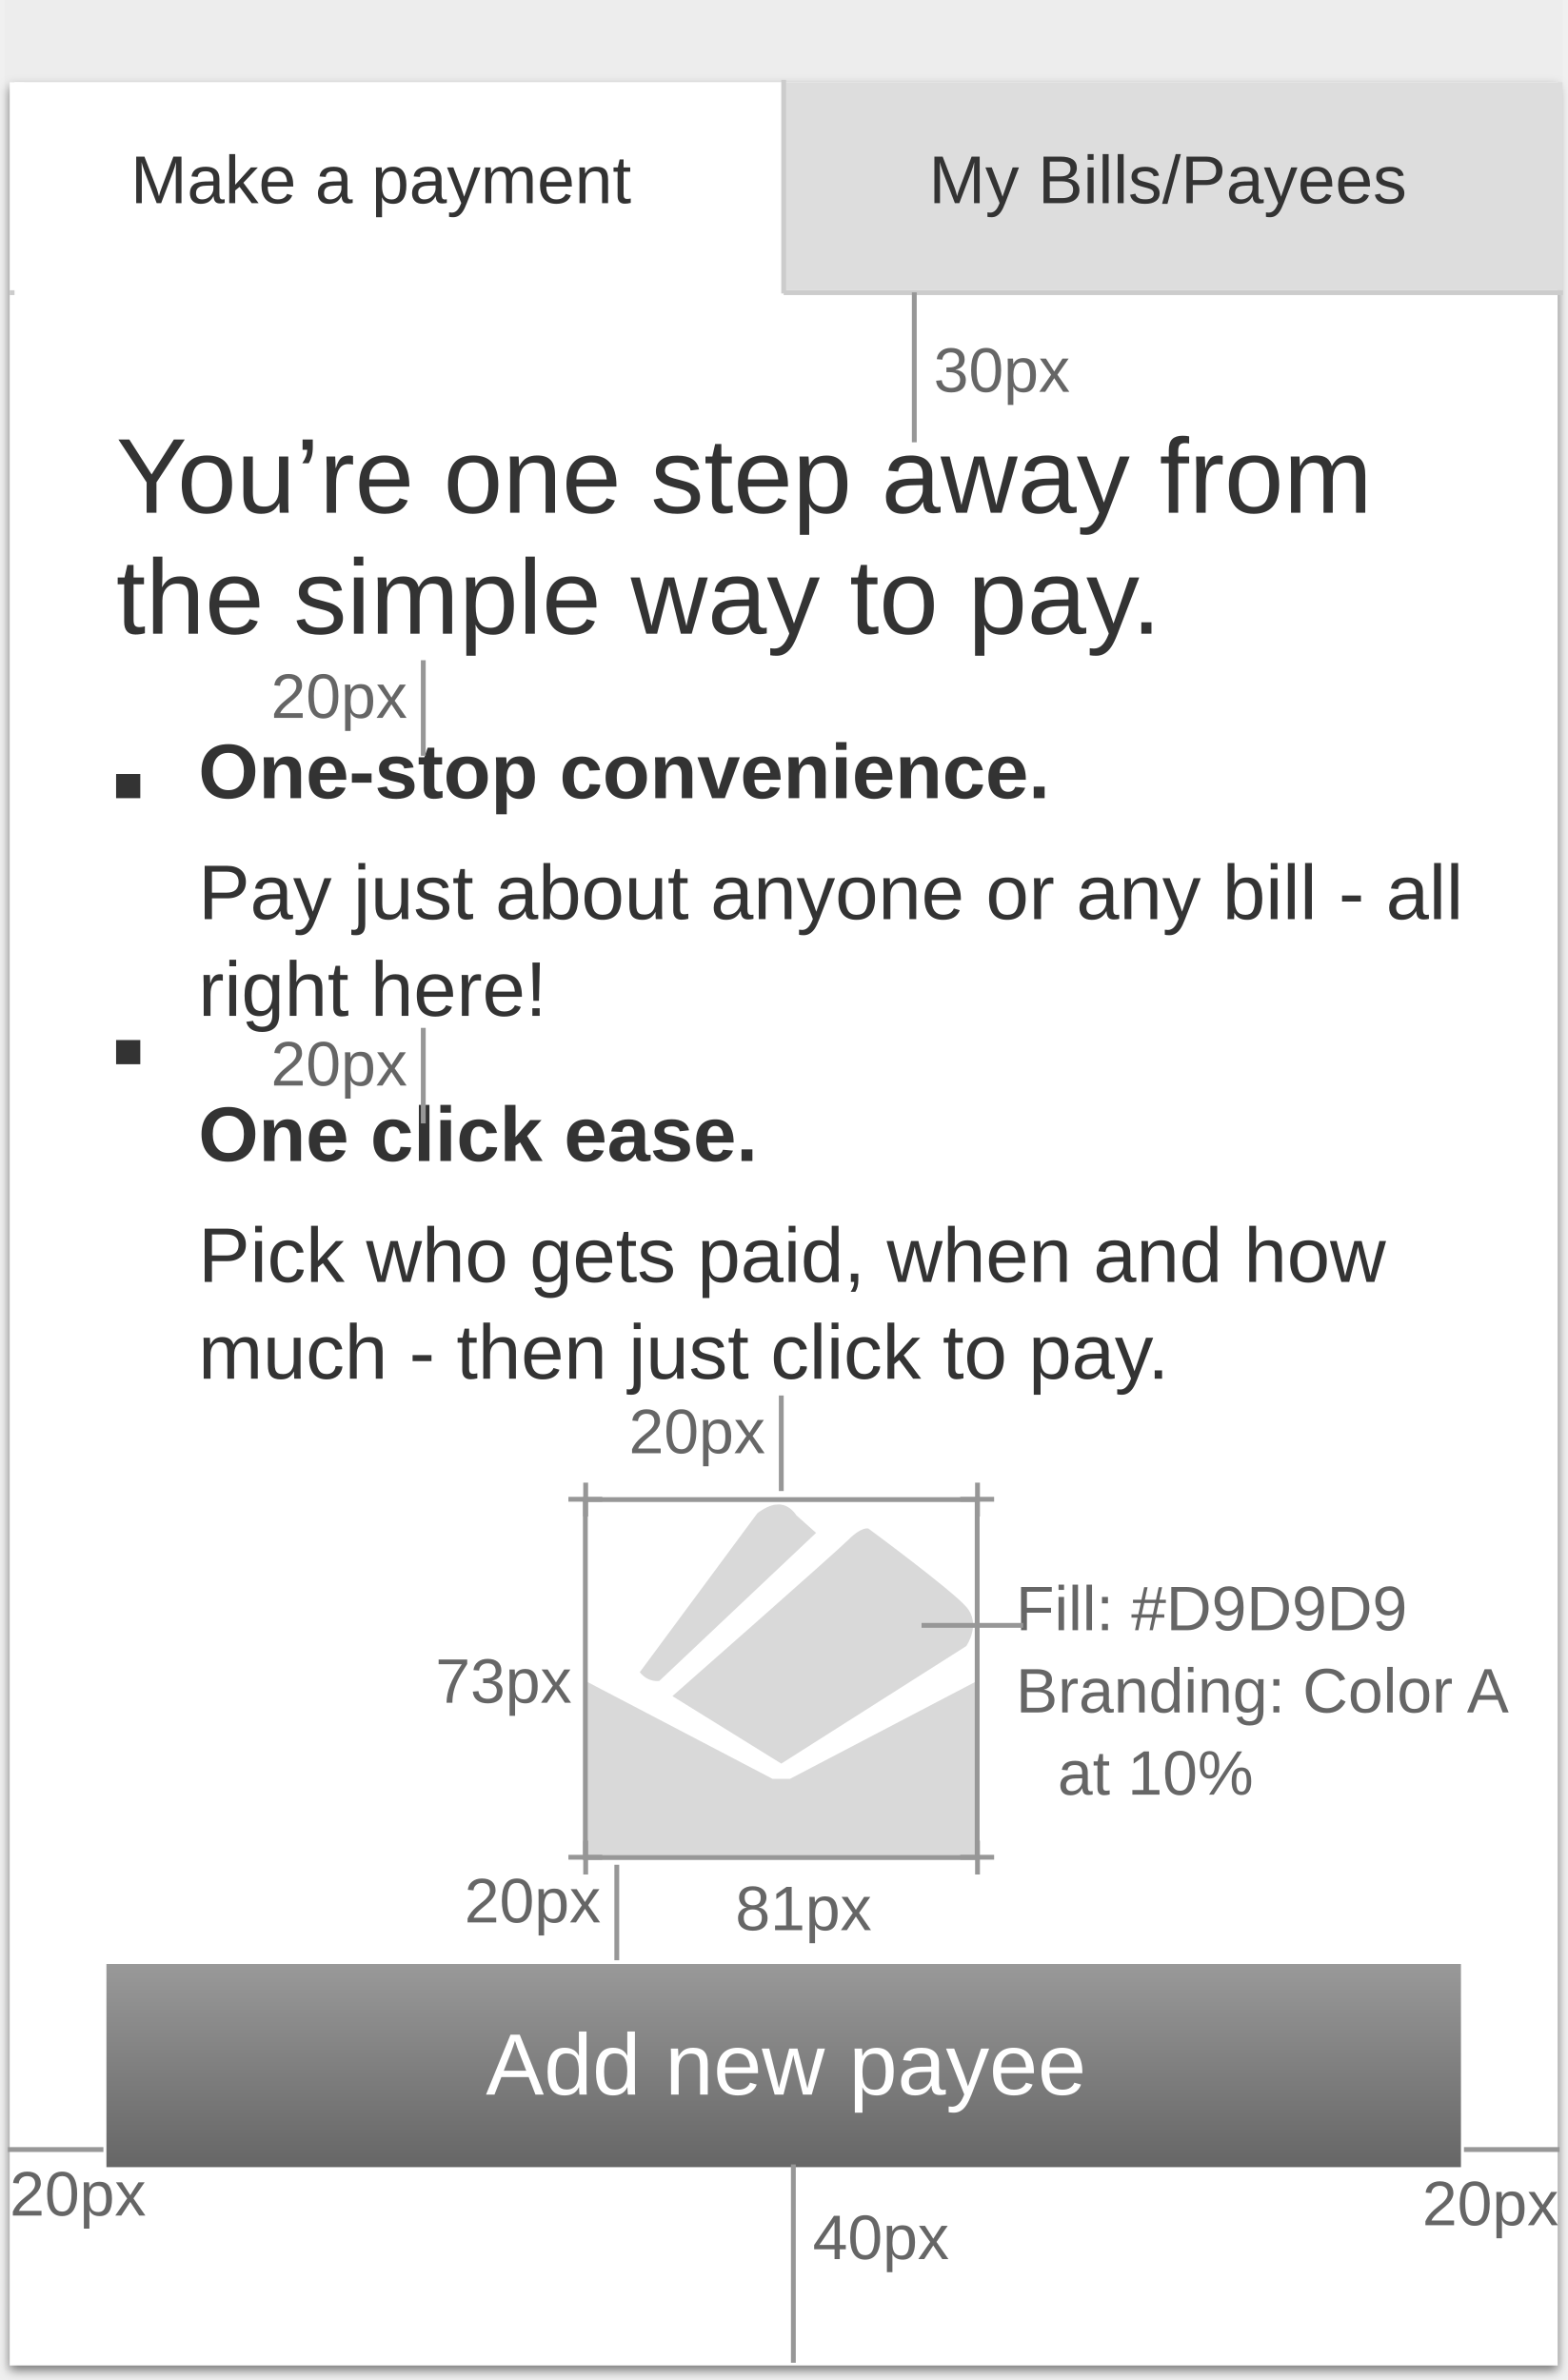
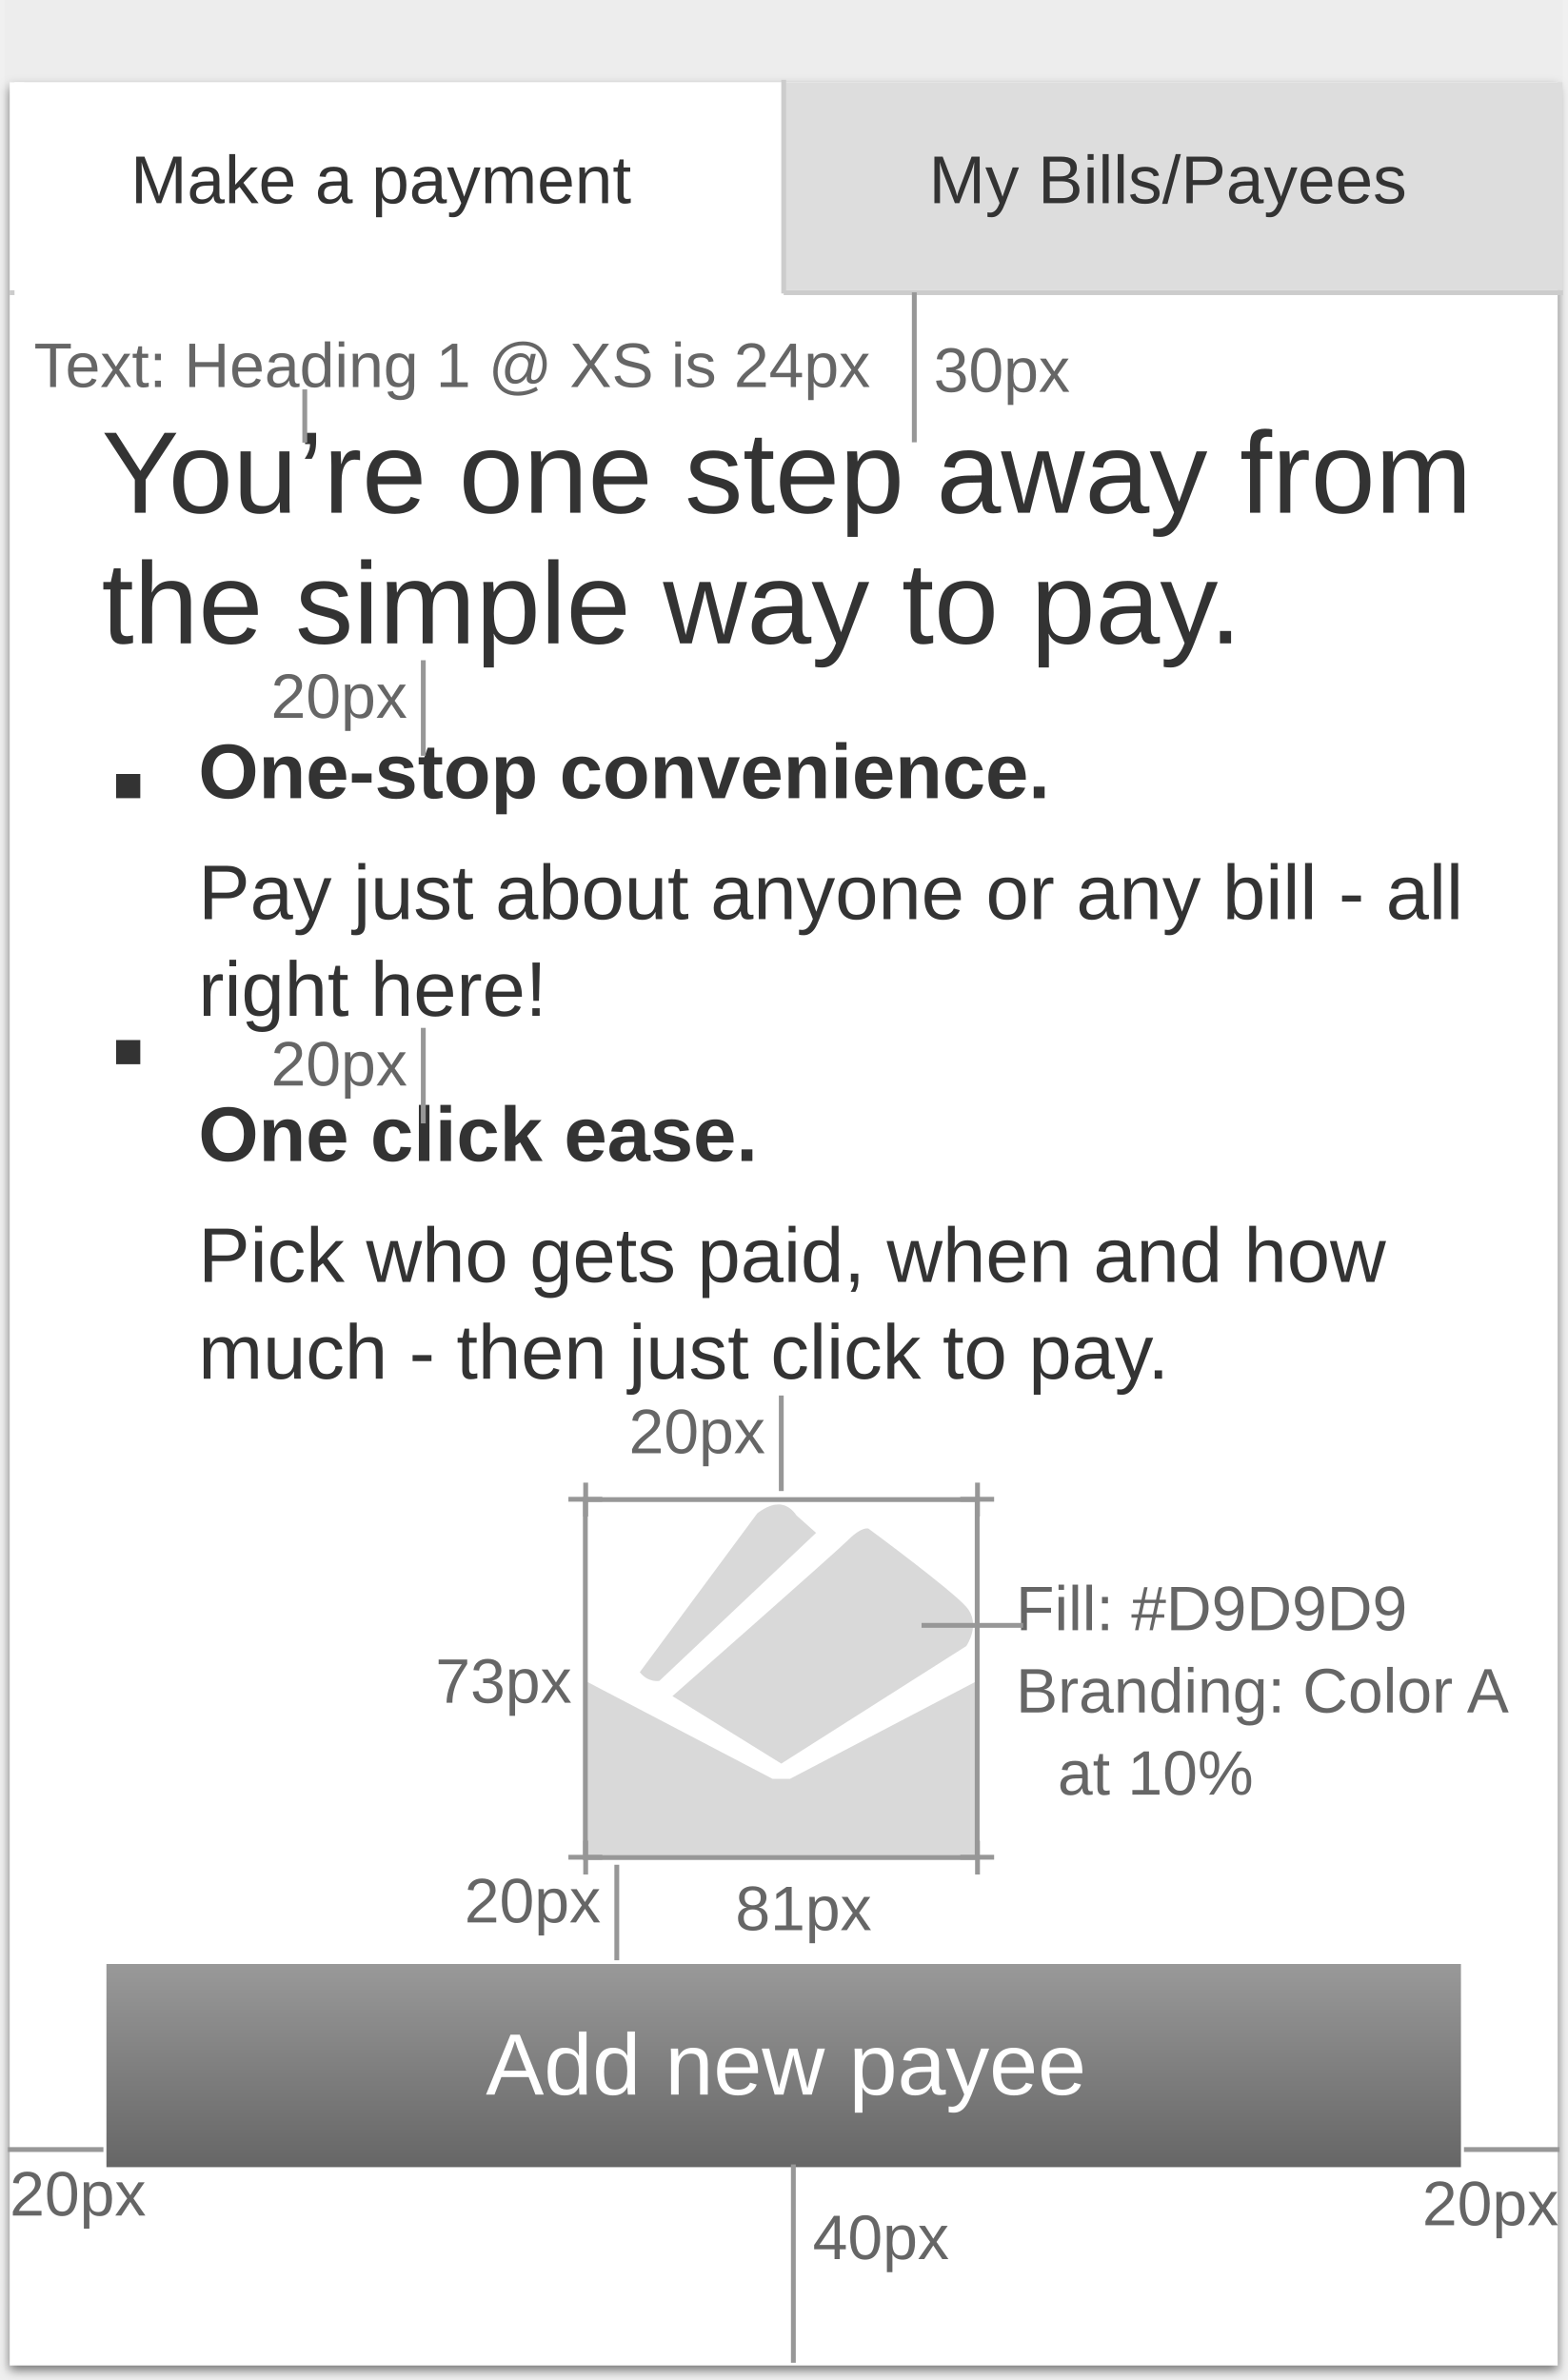
<svg xmlns="http://www.w3.org/2000/svg" xmlns:xlink="http://www.w3.org/1999/xlink" width="324px" height="492px" viewBox="0 0 324 492" version="1.1">
  <defs>
    <rect id="path-1" x="1" y="17" width="320" height="472" />
    <filter x="-50%" y="-50%" width="200%" height="200%" filterUnits="objectBoundingBox" id="filter-2">
      <feOffset dx="0" dy="1" in="SourceAlpha" result="shadowOffsetOuter1" />
      <feGaussianBlur stdDeviation="1" in="shadowOffsetOuter1" result="shadowBlurOuter1" />
      <feColorMatrix values="0 0 0 0 0   0 0 0 0 0   0 0 0 0 0  0 0 0 0.5 0" type="matrix" in="shadowBlurOuter1" />
    </filter>
    <linearGradient x1="50%" y1="0%" x2="50%" y2="100%" id="linearGradient-3">
      <stop stop-color="#999999" offset="0%" />
      <stop stop-color="#666666" offset="100%" />
    </linearGradient>
  </defs>
  <g id="Pattern-section" stroke="none" stroke-width="1" fill="none" fill-rule="evenodd">
    <g id="zero-data-state" transform="translate(-611, -924)">
      <g id="empty-state-xs-001" transform="translate(612, 924)">
        <g id="Group-8">
-           <rect id="Rectangle-6" fill="#EDEDED" x="-2.84217094e-14" y="0" width="322" height="490" />
+           <rect id="Rectangle-6" fill="#EDEDED" x="2.84217094e-14" y="0" width="322" height="490" />
          <g id="Rectangle-4">
            <use fill="black" fill-opacity="1" filter="url(#filter-2)" xlink:href="#path-1" />
            <use fill="#FFFFFF" fill-rule="evenodd" xlink:href="#path-1" />
          </g>
          <g id="Group-3" transform="translate(23, 151)" fill="#333333">
            <text id="One-stop-convenience" font-family="Arial-BoldMT, Arial" font-size="16" font-weight="bold" line-spacing="20">
              <tspan x="17" y="14">One-stop convenience.</tspan>
              <tspan x="193.039" y="14" font-family="ArialMT, Arial" font-weight="normal"> </tspan>
              <tspan x="17" y="39" font-family="ArialMT, Arial" font-weight="normal">Pay just about anyone or any bill - all </tspan>
              <tspan x="17" y="59" font-family="ArialMT, Arial" font-weight="normal">right here!</tspan>
              <tspan x="17" y="89">One click ease.</tspan>
              <tspan x="132.633" y="89" font-family="ArialMT, Arial" font-weight="normal"> </tspan>
              <tspan x="17" y="114" font-family="ArialMT, Arial" font-weight="normal">Pick who gets paid, when and how </tspan>
              <tspan x="17" y="134" font-family="ArialMT, Arial" font-weight="normal">much - then just click to  pay.</tspan>
            </text>
            <rect id="Rectangle-449" x="0" y="9" width="5" height="5" />
            <rect id="Rectangle-449" x="0" y="64" width="5" height="5" />
          </g>
-           <text id="You’re-one-step-away" font-family="ArialMT, Arial" font-size="22" font-weight="normal" fill="#333333">
-             <tspan x="23" y="106">You’re one step away from </tspan>
-             <tspan x="23" y="131">the simple way to pay.</tspan>
+           <text id="You’re-one-step-away" font-family="ArialMT, Arial" font-size="24" font-weight="normal" fill="#333333">
+             <tspan x="20" y="106">You’re one step away from </tspan>
+             <tspan x="20" y="133">the simple way to pay.</tspan>
          </text>
          <path d="M1.5,60.5 L321.6,60.5" id="Line" stroke="#CCCCCC" stroke-linecap="square" />
          <rect id="Rectangle-25" fill="#DDDDDD" x="4" y="17" width="318" height="43" />
          <text id="My-Bills/Payees" font-family="ArialMT, Arial" font-size="14" font-weight="normal" line-spacing="20" fill="#333333">
            <tspan x="191" y="42">My Bills/Payees</tspan>
          </text>
          <rect id="Rectangle-25" fill="#FFFFFF" x="2" y="17" width="159" height="45" />
          <text id="Make-a-payment" font-family="ArialMT, Arial" font-size="14" font-weight="normal" line-spacing="19" fill="#333333">
            <tspan x="26" y="42">Make a payment</tspan>
          </text>
          <path d="M161,17 L161,60.172" id="Line" stroke="#CCCCCC" stroke-linecap="square" />
          <g id="Group" transform="translate(21, 406)">
            <rect id="Rectangle-26" fill="url(#linearGradient-3)" x="0" y="0" width="280" height="42" />
            <text id="Add-new-payee" font-family="ArialMT, Arial" font-size="18" font-weight="normal" fill="#FFFFFF">
              <tspan x="78.437" y="27">Add new payee</tspan>
            </text>
          </g>
          <path d="M160.5,364.578 L198.75,340.278 C198.75,340.278 201.9,335.778 198.75,332.178 C195.6,328.578 178.5,315.978 178.5,315.978 C178.5,315.978 177.15,315.528 174.45,318.228 C171.75,320.928 138,350.628 138,350.628 L160.5,364.578 Z M135.3,347.478 L167.7,316.878 L163.65,313.278 C161.85,310.578 159.6,311.028 159.6,311.028 C157.8,311.028 155.55,312.828 155.55,312.828 L131.25,345.678 C133.05,347.928 135.3,347.478 135.3,347.478 L135.3,347.478 Z M162.3,367.728 L158.7,367.728 L120,347.478 L120,383.928 L201,383.928 L201,347.478 L162.3,367.728 Z" id="Fill-1" fill="#D9D9D9" />
          <g id="73" transform="translate(89, 309)">
            <g id="Group" transform="translate(109, 0)" stroke="#979797" stroke-linecap="square">
              <path d="M0,0.933 L6,0.933" id="Line" />
              <path d="M0,74.933 L6,74.933" id="Line" />
              <path d="M3,1 L3,74" id="Line" />
            </g>
            <g id="Group" transform="translate(28, 0)" stroke="#979797" stroke-linecap="square">
              <path d="M0,0.933 L6,0.933" id="Line" />
              <path d="M0,74.933 L6,74.933" id="Line" />
              <path d="M3,1 L3,74" id="Line" />
            </g>
            <text id="73px" font-family="ArialMT, Arial" font-size="13" font-weight="normal" line-spacing="17" fill="#666666">
              <tspan x="0" y="43">73px</tspan>
            </text>
          </g>
          <g id="81" transform="translate(119, 307)">
            <text id="81px" font-family="ArialMT, Arial" font-size="13" font-weight="normal" line-spacing="17" fill="#666666">
              <tspan x="32" y="92">81px</tspan>
            </text>
            <g id="Group" transform="translate(41.5, 3) rotate(90) translate(-41.5, -3) translate(38.5, -38.5)" stroke="#979797" stroke-linecap="square">
              <path d="M2.66453526e-15,0.933 L6,0.933" id="Line" />
              <path d="M-2.29528428e-15,81.933 L6,81.933" id="Line" />
              <path d="M3,1 L3,82" id="Line" />
            </g>
            <g id="Group" transform="translate(41.5, 77) rotate(90) translate(-41.5, -77) translate(38.5, 35.5)" stroke="#979797" stroke-linecap="square">
              <path d="M0,0.933 L6,0.933" id="Line" />
              <path d="M0,81.933 L6,81.933" id="Line" />
              <path d="M3,1 L3,82" id="Line" />
            </g>
          </g>
          <g id="Group-17" transform="translate(185, 60)">
            <text id="30px" font-family="ArialMT, Arial" font-size="13" font-weight="normal" line-spacing="17" fill="#666666">
              <tspan x="7" y="21">30px</tspan>
            </text>
            <g id="Group" stroke="#979797" stroke-linecap="square">
              <path d="M3,0.933 L3,30.933" id="Line" />
            </g>
          </g>
          <g id="20" transform="translate(55, 136)">
            <text id="20px" font-family="ArialMT, Arial" font-size="13" font-weight="normal" line-spacing="17" fill="#666666">
              <tspan x="0" y="12.4">20px</tspan>
            </text>
            <g id="Group" transform="translate(28.5, 0.400024)" stroke="#979797" stroke-linecap="square">
              <path d="M3,0.583 L3,19.333" id="Line" />
            </g>
          </g>
          <g id="20" transform="translate(95, 385)">
            <text id="20px" font-family="ArialMT, Arial" font-size="13" font-weight="normal" line-spacing="17" fill="#666666">
              <tspan x="0" y="12.4">20px</tspan>
            </text>
            <g id="Group" transform="translate(28.5, 0.400024)" stroke="#979797" stroke-linecap="square">
              <path d="M3,0.583 L3,19.333" id="Line" />
            </g>
          </g>
          <g id="20" transform="translate(0, 434)">
            <text id="20px" font-family="ArialMT, Arial" font-size="13" font-weight="normal" line-spacing="17" fill="#666666">
              <tspan x="1" y="24">20px</tspan>
            </text>
            <g id="Group" transform="translate(0.5, 0.400024)" stroke="#979797" stroke-linecap="square">
              <path d="M19.375,9.958 L0.625,9.958" id="Line" />
            </g>
          </g>
          <g id="20" transform="translate(293, 434)">
            <text id="20px" font-family="ArialMT, Arial" font-size="13" font-weight="normal" line-spacing="17" fill="#666666">
              <tspan x="0" y="26">20px</tspan>
            </text>
            <g id="Group" transform="translate(8.5, 0.400024)" stroke="#979797" stroke-linecap="square">
              <path d="M19.375,9.958 L0.625,9.958" id="Line" />
            </g>
          </g>
          <g id="20" transform="translate(55, 212)">
            <text id="20px" font-family="ArialMT, Arial" font-size="13" font-weight="normal" line-spacing="17" fill="#666666">
              <tspan x="0" y="12.4">20px</tspan>
            </text>
            <g id="Group" transform="translate(28.5, 0.400024)" stroke="#979797" stroke-linecap="square">
              <path d="M3,0.583 L3,19.333" id="Line" />
            </g>
          </g>
          <g id="20" transform="translate(129, 288)">
            <text id="20px" font-family="ArialMT, Arial" font-size="13" font-weight="normal" line-spacing="17" fill="#666666">
              <tspan x="0" y="12.4">20px</tspan>
            </text>
            <g id="Group" transform="translate(28.5, 0.400024)" stroke="#979797" stroke-linecap="square">
              <path d="M3,0.583 L3,19.333" id="Line" />
            </g>
          </g>
        </g>
+         <text id="Text:-Heading-1-@-XS" font-family="ArialMT, Arial" font-size="13" font-weight="normal" line-spacing="7" fill="#666666">
+           <tspan x="6" y="80">Text: Heading 1 @ XS is 24px</tspan>
+         </text>
+         <path d="M62,91 L62,81" id="Line" stroke="#979797" stroke-linecap="square" />
        <g id="Group-17" transform="translate(160, 446)">
          <text id="40px" font-family="ArialMT, Arial" font-size="13" font-weight="normal" line-spacing="17" fill="#666666">
            <tspan x="7" y="21">40px</tspan>
          </text>
          <g id="Group" stroke="#979797" stroke-linecap="square">
            <path d="M3,1.933 L3,41.933" id="Line" />
          </g>
        </g>
        <text id="Fill:-#D9D9D9-Brandi" font-family="ArialMT, Arial" font-size="13" font-weight="normal" line-spacing="7" fill="#666666">
          <tspan x="209" y="337">Fill: #D9D9D9</tspan>
          <tspan x="209" y="354">Branding: Color A </tspan>
          <tspan x="217.639" y="371">		 at 10%</tspan>
        </text>
        <path d="M210,336 L190,336" id="Line" stroke="#979797" stroke-linecap="square" />
      </g>
    </g>
  </g>
</svg>
